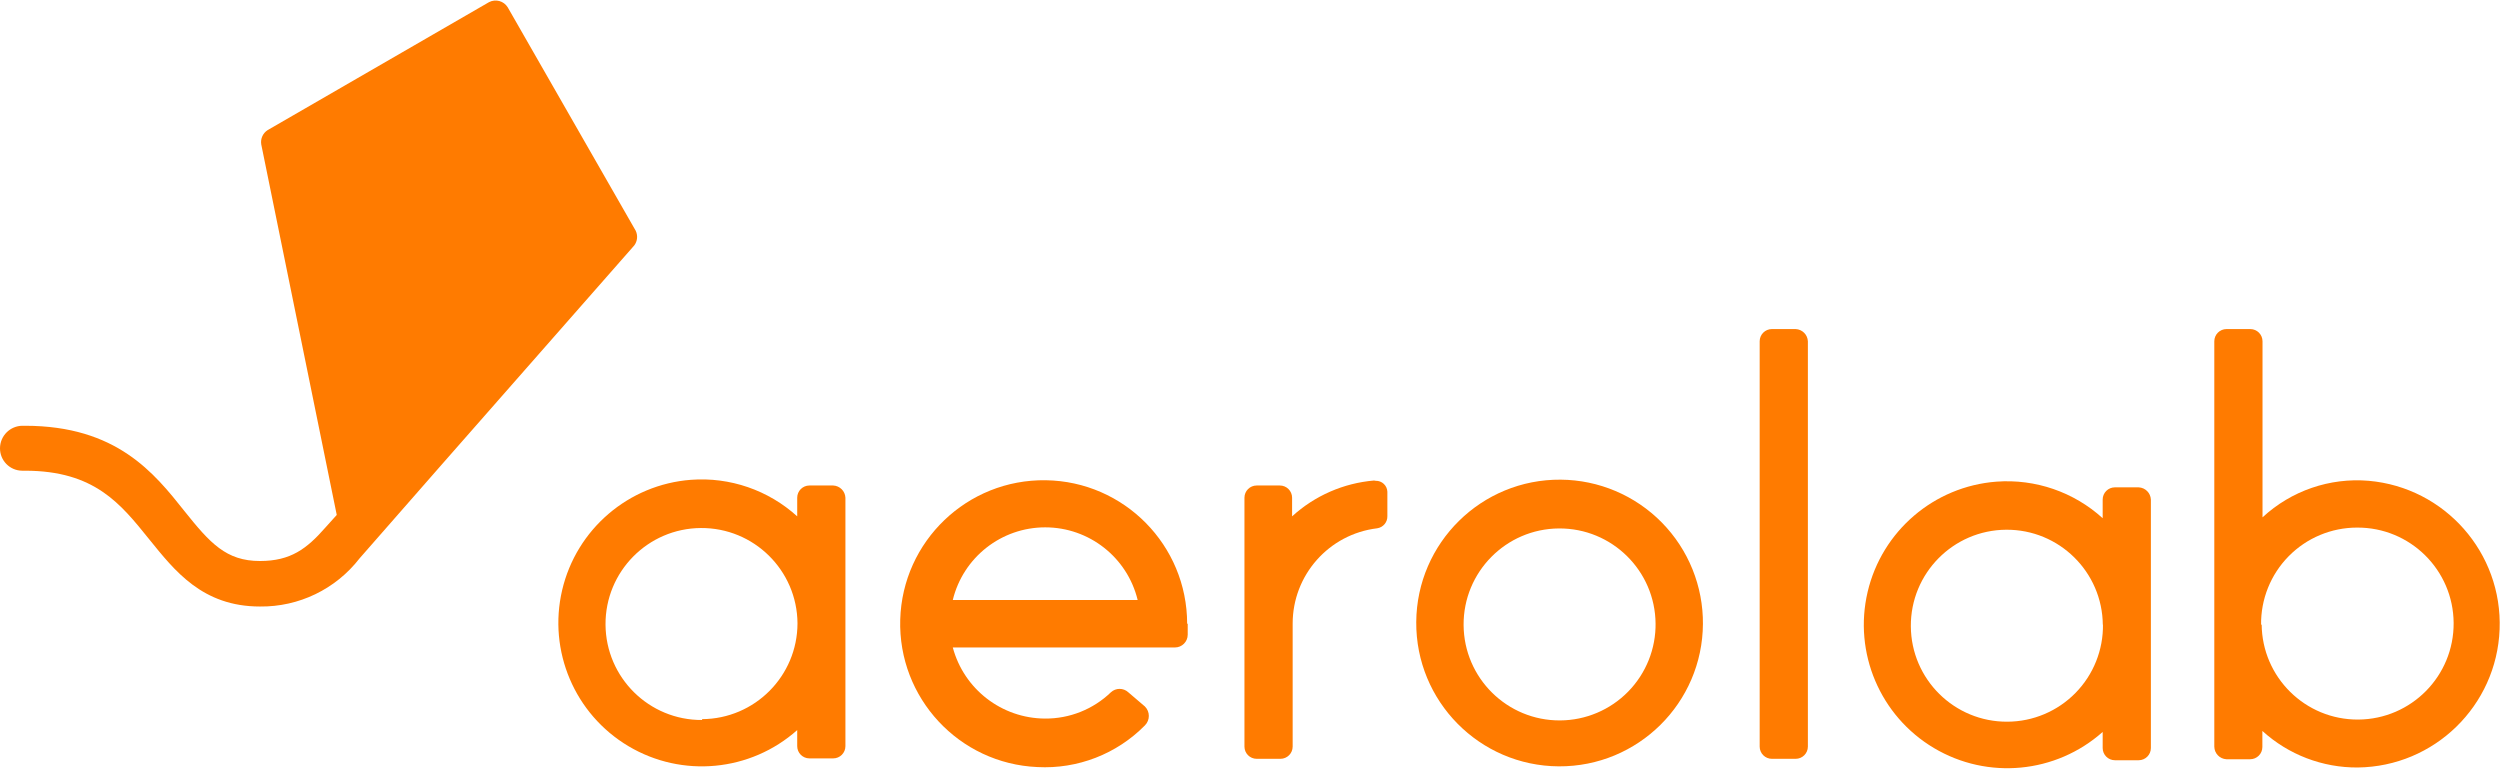
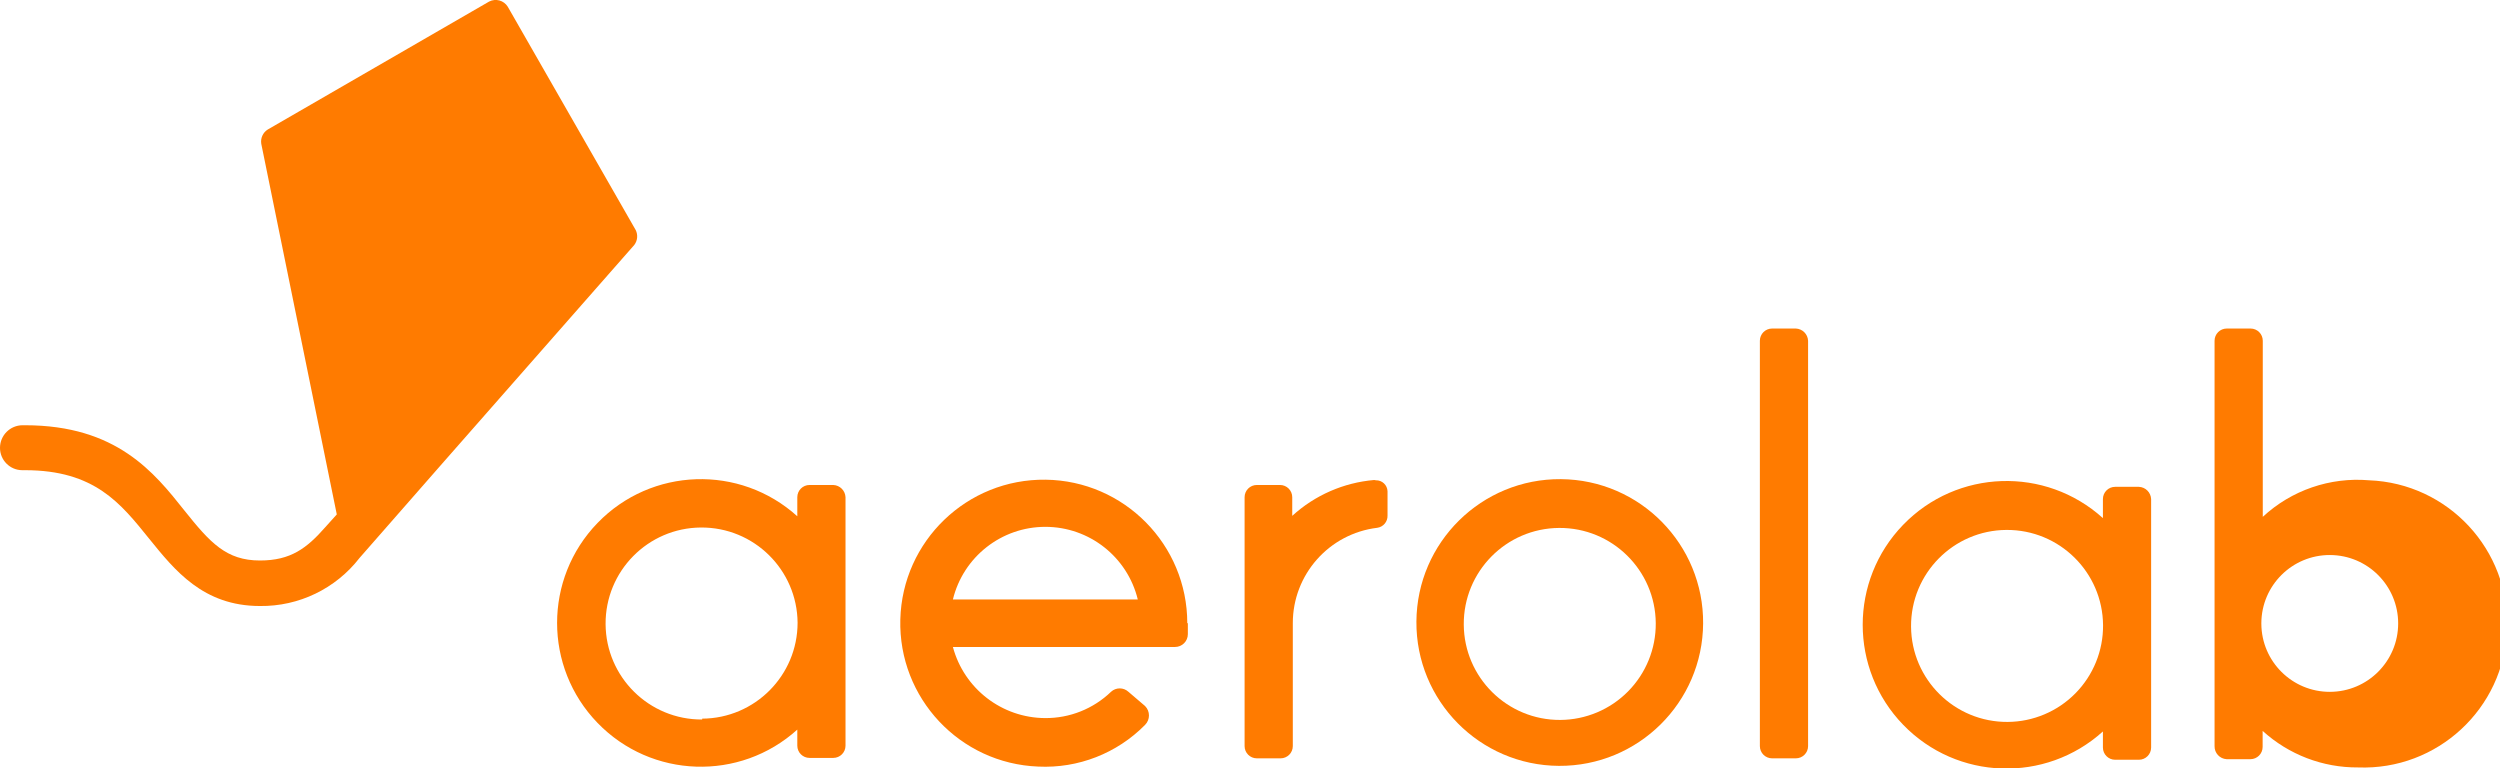
- <svg xmlns="http://www.w3.org/2000/svg" id="Layer_1" data-name="Layer 1" viewBox="0 0 175.8 54.03">
+ <svg xmlns="http://www.w3.org/2000/svg" id="Layer_1" data-name="Layer 1" viewBox="0 0 175.78 53.98">
  <defs>
    <style>.cls-1{fill:#ff7b00;}</style>
  </defs>
  <g id="Aerolab_-_completo-3" data-name="Aerolab - completo-3">
-     <path id="_Path_" data-name=" Path " class="cls-1" d="M436.6,270.26,423,285.74h0l-5.72,6.53a8.72,8.72,0,0,1-7,3.38c-4.05,0-6-2.52-7.79-4.73-2-2.48-3.83-4.82-8.73-4.82h-.2a1.57,1.57,0,0,1-1.56-1.58h0a1.59,1.59,0,0,1,1.58-1.58h.18c6.44,0,9.09,3.33,11.21,6,1.8,2.25,2.93,3.51,5.31,3.51,2.16,0,3.29-.86,4.59-2.34l.81-.9-5.31-26.06a1,1,0,0,1,.45-1l15.57-9a1,1,0,0,1,1.31.36l9,15.71A1,1,0,0,1,436.6,270.26Z" transform="translate(-392 -253)" />
-     <path id="_Compound_Path_" data-name=" Compound Path " class="cls-1" d="M511.75,296.86v0a10.08,10.08,0,1,1-10-10.13A10.08,10.08,0,0,1,511.75,296.9Zm-3.33,0v0a6.75,6.75,0,1,0-6.71,6.8A6.75,6.75,0,0,0,508.42,296.81Z" transform="translate(-392 -253)" />
-     <path id="_Path_2" data-name=" Path 2" class="cls-1" d="M519.13,277V305.5a.86.86,0,0,1-.86.86h-1.67a.86.86,0,0,1-.86-.86V277a.86.86,0,0,1,.86-.86h1.67A.9.9,0,0,1,519.13,277Z" transform="translate(-392 -253)" />
-     <path id="_Compound_Path_2" data-name=" Compound Path 2" class="cls-1" d="M451.45,288v17.47a.86.86,0,0,1-.86.86h-1.67a.86.86,0,0,1-.86-.86v-1.13a10.09,10.09,0,1,1-7.47-17.6,10,10,0,0,1,7.47,2.57V288h0a.86.86,0,0,1,.86-.86h1.67A.9.9,0,0,1,451.45,288Zm-10.08,15.57a6.75,6.75,0,0,0,6.71-6.74v0a6.75,6.75,0,1,0-6.71,6.8Z" transform="translate(-392 -253)" />
-     <path id="_Compound_Path_3" data-name=" Compound Path 3" class="cls-1" d="M543.25,288.13V305.6a.86.86,0,0,1-.86.86h-1.67a.86.86,0,0,1-.86-.86v-1.13a10.09,10.09,0,1,1-7.47-17.6,10,10,0,0,1,7.47,2.57v-1.31a.86.86,0,0,1,.86-.86h1.67A.9.9,0,0,1,543.25,288.13Zm-3.38,8.82v0a6.75,6.75,0,1,0-6.71,6.8A6.75,6.75,0,0,0,539.88,296.9Z" transform="translate(-392 -253)" />
-     <path id="_Compound_Path_4" data-name=" Compound Path 4" class="cls-1" d="M547.71,305.5V277a.86.86,0,0,1,.86-.86h1.67a.86.86,0,0,1,.86.86v12.38a9.77,9.77,0,0,1,7.47-2.57,10.1,10.1,0,0,1-.77,20.16,9.86,9.86,0,0,1-6.71-2.57v1.13a.86.86,0,0,1-.86.86h-1.67A.9.9,0,0,1,547.71,305.5Zm3.33-8.6v0a6.75,6.75,0,1,0,6.71-6.8A6.75,6.75,0,0,0,551,296.95Z" transform="translate(-392 -253)" />
-     <path id="_Path_3" data-name=" Path 3" class="cls-1" d="M488.74,286.81a.8.8,0,0,1,.82.77v1.71a.84.84,0,0,1-.72.86,6.75,6.75,0,0,0-5.94,6.71v8.64a.86.86,0,0,1-.86.86h-1.67a.86.86,0,0,1-.86-.86V288a.86.86,0,0,1,.86-.86H482a.86.86,0,0,1,.86.86v1.31a9.78,9.78,0,0,1,5.76-2.52Z" transform="translate(-392 -253)" />
-     <path id="_Compound_Path_5" data-name=" Compound Path 5" class="cls-1" d="M475.52,296.86v.77a.9.9,0,0,1-.9.9H459a6.75,6.75,0,0,0,6.48,5,6.61,6.61,0,0,0,4.64-1.85.9.9,0,0,1,1.22,0l1.17,1,0,0a.94.94,0,0,1,0,1.33,9.87,9.87,0,0,1-7.56,2.93,10.09,10.09,0,1,1,10.53-10.08ZM472,295.19a6.69,6.69,0,0,0-13,0Z" transform="translate(-392 -253)" />
+     <path id="_Path_" data-name=" Path " class="cls-1" d="M44.6,17.26,31,32.74h0l-5.72,6.53a8.72,8.72,0,0,1-7,3.38c-4,0-6-2.52-7.79-4.73-2-2.48-3.83-4.82-8.73-4.82h-.2A1.57,1.57,0,0,1,0,31.52H0a1.59,1.59,0,0,1,1.58-1.58h.18c6.44,0,9.09,3.33,11.21,6,1.8,2.25,2.93,3.51,5.31,3.51,2.16,0,3.29-.86,4.59-2.34l.81-.9L18.37,10.15a1,1,0,0,1,.45-1l15.57-9A1,1,0,0,1,35.7.51l9,15.71A1,1,0,0,1,44.6,17.26Z" transform="translate(0 -0.04)" />
+     <path id="_Compound_Path_" data-name=" Compound Path " class="cls-1" d="M119.75,43.86h0a10.08,10.08,0,1,1-10-10.13h0a10.08,10.08,0,0,1,10,10.16h0Zm-3.33,0h0a6.75,6.75,0,1,0-6.71,6.8,6.75,6.75,0,0,0,6.71-6.8v0Z" transform="translate(0 -0.04)" />
+     <path id="_Path_2" data-name=" Path 2" class="cls-1" d="M127.13,24V52.5a.86.86,0,0,1-.86.86H124.6a.86.86,0,0,1-.86-.86V24a.86.86,0,0,1,.86-.86h1.67A.9.9,0,0,1,127.13,24Z" transform="translate(0 -0.04)" />
+     <path id="_Compound_Path_2" data-name=" Compound Path 2" class="cls-1" d="M59.45,35V52.47a.86.86,0,0,1-.86.86H56.92a.86.86,0,0,1-.86-.86V51.34a10.11,10.11,0,1,1,0-15V35h0a.86.86,0,0,1,.86-.86h1.67A.9.9,0,0,1,59.45,35ZM49.37,50.57a6.75,6.75,0,0,0,6.71-6.74h0a6.75,6.75,0,1,0-6.71,6.8Z" transform="translate(0 -0.04)" />
+     <path id="_Compound_Path_3" data-name=" Compound Path 3" class="cls-1" d="M151.25,35.13V52.6a.86.86,0,0,1-.86.86h-1.67a.86.86,0,0,1-.86-.86V51.47a10.11,10.11,0,1,1,0-15V35.13a.86.86,0,0,1,.86-.86h1.67A.9.9,0,0,1,151.25,35.13ZM147.87,44h0a6.75,6.75,0,1,0-6.71,6.8,6.75,6.75,0,0,0,6.71-6.8v0Z" transform="translate(0 -0.04)" />
+     <path id="_Compound_Path_4" data-name=" Compound Path 4" class="cls-1" d="M155.71,52.5V24a.86.86,0,0,1,.86-.86h1.67a.86.86,0,0,1,.86.86V36.38a9.77,9.77,0,0,1,7.47-2.57A10.1,10.1,0,0,1,165.8,54a9.86,9.86,0,0,1-6.71-2.57v1.13a.86.86,0,0,1-.86.86h-1.67A.9.9,0,0,1,155.71,52.5ZM159,43.9h0a4.81,4.81,0,1,0,0-.05s0,.07,0,.1Z" transform="translate(0 -0.04)" />
+     <path id="_Path_3" data-name=" Path 3" class="cls-1" d="M96.74,33.81a.8.8,0,0,1,.82.77v1.71a.84.84,0,0,1-.72.86,6.75,6.75,0,0,0-5.94,6.71V52.5a.86.86,0,0,1-.86.86H88.37a.86.86,0,0,1-.86-.86V35a.86.86,0,0,1,.86-.86H90a.86.86,0,0,1,.86.86v1.31a9.78,9.78,0,0,1,5.76-2.52Z" transform="translate(0 -0.04)" />
+     <path id="_Compound_Path_5" data-name=" Compound Path 5" class="cls-1" d="M83.52,43.86v.77a.9.9,0,0,1-.9.9H67a6.75,6.75,0,0,0,6.48,5,6.61,6.61,0,0,0,4.64-1.85.9.9,0,0,1,1.22,0l1.17,1h0a.94.94,0,0,1,0,1.33h0A9.87,9.87,0,0,1,73,53.94,10.09,10.09,0,1,1,83.48,43.86ZM80,42.19a6.69,6.69,0,0,0-13,0Z" transform="translate(0 -0.04)" />
  </g>
</svg>
